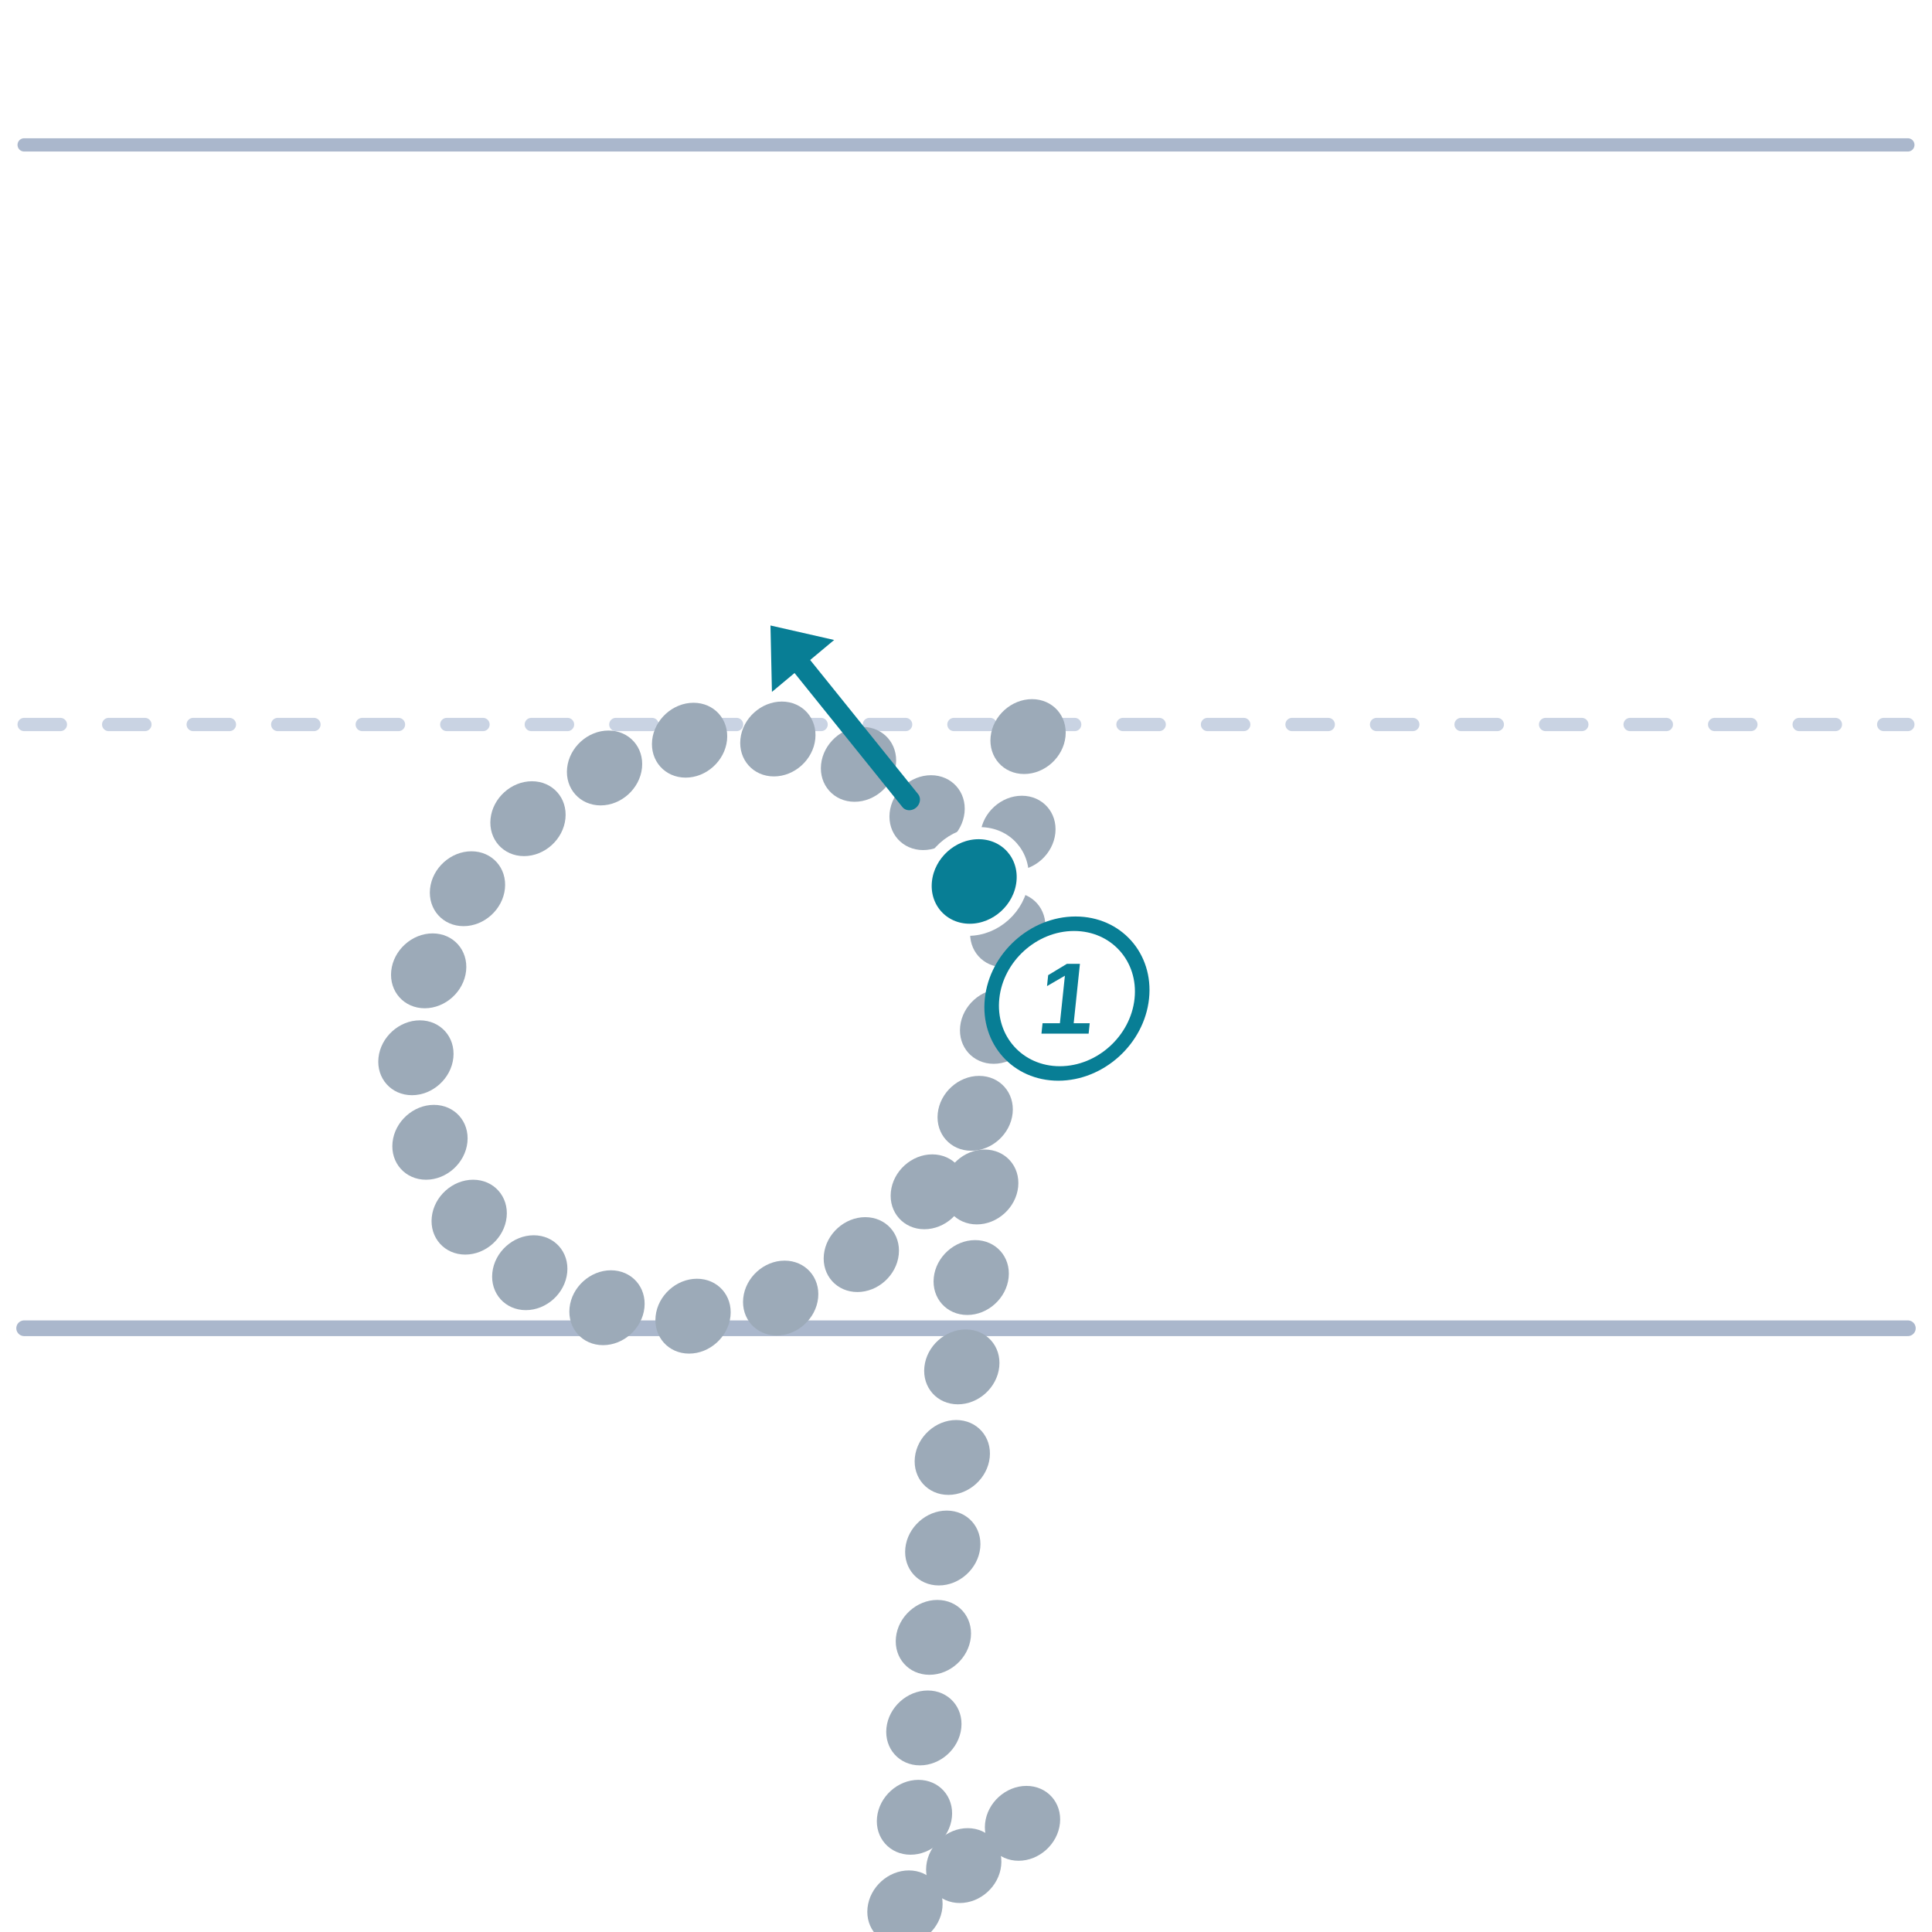
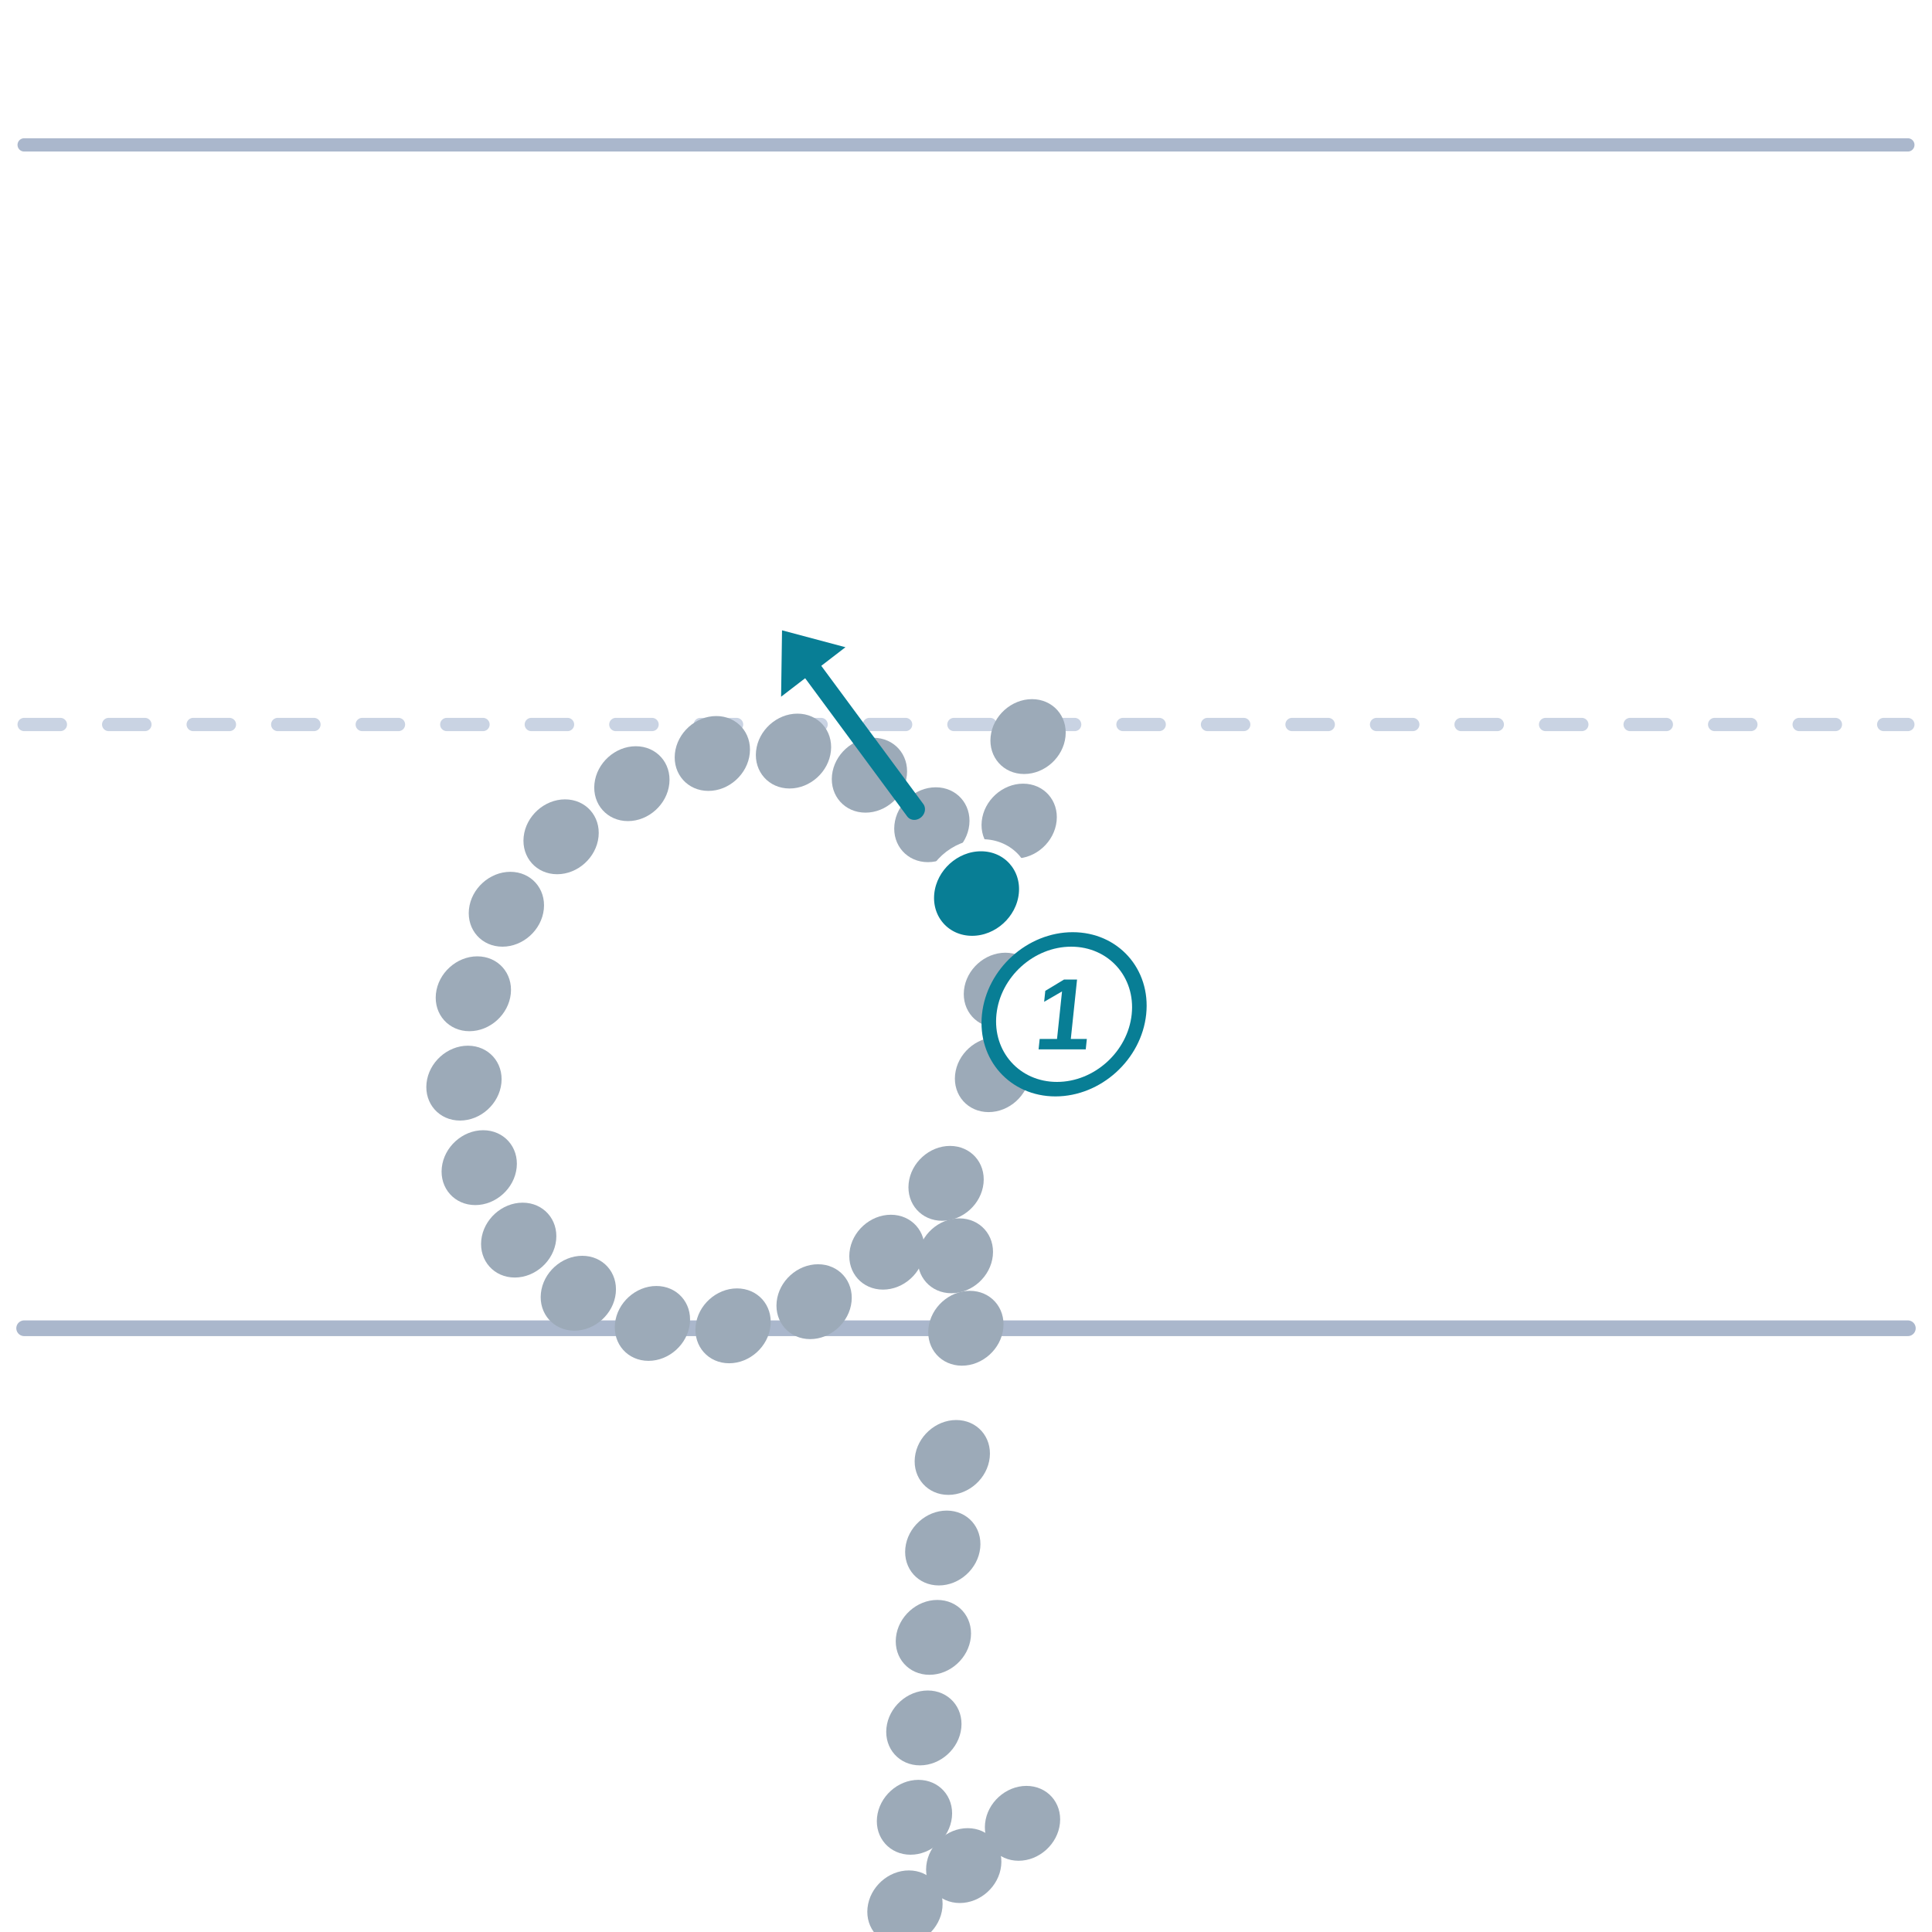
<svg xmlns="http://www.w3.org/2000/svg" viewBox="-30 -10 160 160" width="1600" height="1600" role="img" aria-label="q NSW Foundation Style tracing card">
  <rect x="-30" y="-10" width="160" height="160" fill="#fff" />
  <g stroke-linecap="round">
    <line x1="-28" y1="2" x2="128" y2="2" stroke="#AAB7CC" stroke-width="1.1" />
    <line x1="-28" y1="50" x2="128" y2="50" stroke="#C9D3E3" stroke-width="1.1" stroke-dasharray="3 4" />
    <line x1="-28" y1="100" x2="128" y2="100" stroke="#AAB7CC" stroke-width="1.3" />
  </g>
  <g transform="translate(10.5 0) skewX(-6)">
-     <circle cx="46.8" cy="63" r="3.1" fill="#9CAAB8" />
-     <circle cx="42.3" cy="57.3" r="3.1" fill="#9CAAB8" />
-     <circle cx="36.2" cy="53.3" r="3.1" fill="#9CAAB8" />
-     <circle cx="29.3" cy="51.2" r="3.1" fill="#9CAAB8" />
-     <circle cx="22" cy="51.3" r="3.1" fill="#9CAAB8" />
-     <circle cx="15.2" cy="53.6" r="3.1" fill="#9CAAB8" />
-     <circle cx="9.3" cy="57.8" r="3.1" fill="#9CAAB8" />
-     <circle cx="4.9" cy="63.6" r="3.1" fill="#9CAAB8" />
-     <circle cx="2.4" cy="70.4" r="3.1" fill="#9CAAB8" />
-     <circle cx="2.1" cy="77.6" r="3.1" fill="#9CAAB8" />
-     <circle cx="4" cy="84.6" r="3.1" fill="#9CAAB8" />
-     <circle cx="7.9" cy="90.8" r="3.1" fill="#9CAAB8" />
-     <circle cx="13.4" cy="95.4" r="3.1" fill="#9CAAB8" />
-     <circle cx="20.1" cy="98.3" r="3.1" fill="#9CAAB8" />
-     <circle cx="27.3" cy="99" r="3.1" fill="#9CAAB8" />
-     <circle cx="34.4" cy="97.5" r="3.1" fill="#9CAAB8" />
-     <circle cx="40.7" cy="93.9" r="3.1" fill="#9CAAB8" />
-     <circle cx="45.7" cy="88.7" r="3.1" fill="#9CAAB8" />
-     <circle cx="48.9" cy="82.2" r="3.1" fill="#9CAAB8" />
-     <circle cx="50" cy="75" r="3.1" fill="#9CAAB8" />
-     <circle cx="50" cy="67" r="3.1" fill="#9CAAB8" />
-     <circle cx="50" cy="59" r="3.1" fill="#9CAAB8" />
+     <circle cx="47.1" cy="64" r="3.1" fill="#9CAAB8" />
+     <circle cx="42.8" cy="58.3" r="3.1" fill="#9CAAB8" />
+     <circle cx="37.2" cy="54.2" r="3.1" fill="#9CAAB8" />
+     <circle cx="30.7" cy="52.2" r="3.1" fill="#9CAAB8" />
+     <circle cx="24" cy="52.4" r="3.1" fill="#9CAAB8" />
+     <circle cx="17.6" cy="54.9" r="3.1" fill="#9CAAB8" />
+     <circle cx="12.2" cy="59.3" r="3.1" fill="#9CAAB8" />
+     <circle cx="8.3" cy="65.3" r="3.1" fill="#9CAAB8" />
+     <circle cx="6.3" cy="72.3" r="3.1" fill="#9CAAB8" />
+     <circle cx="6.3" cy="79.7" r="3.1" fill="#9CAAB8" />
+     <circle cx="8.3" cy="86.7" r="3.1" fill="#9CAAB8" />
+     <circle cx="12.2" cy="92.7" r="3.1" fill="#9CAAB8" />
+     <circle cx="17.6" cy="97.1" r="3.1" fill="#9CAAB8" />
+     <circle cx="24" cy="99.6" r="3.1" fill="#9CAAB8" />
+     <circle cx="30.7" cy="99.8" r="3.1" fill="#9CAAB8" />
+     <circle cx="37.2" cy="97.8" r="3.1" fill="#9CAAB8" />
+     <circle cx="42.8" cy="93.7" r="3.1" fill="#9CAAB8" />
+     <circle cx="47.1" cy="88" r="3.1" fill="#9CAAB8" />
+     <circle cx="48.5" cy="94" r="3.1" fill="#9CAAB8" />
+     <circle cx="50" cy="100" r="3.1" fill="#9CAAB8" />
+     <circle cx="50" cy="79" r="3.1" fill="#9CAAB8" />
+     <circle cx="50" cy="72" r="3.1" fill="#9CAAB8" />
+     <circle cx="50" cy="58" r="3.1" fill="#9CAAB8" />
    <circle cx="50" cy="51" r="3.1" fill="#9CAAB8" />
-     <circle cx="50" cy="88.3" r="3.1" fill="#9CAAB8" />
-     <circle cx="50" cy="95.8" r="3.1" fill="#9CAAB8" />
-     <circle cx="50" cy="103.2" r="3.1" fill="#9CAAB8" />
    <circle cx="50" cy="110.7" r="3.1" fill="#9CAAB8" />
    <circle cx="50" cy="118.2" r="3.1" fill="#9CAAB8" />
    <circle cx="50" cy="125.6" r="3.1" fill="#9CAAB8" />
    <circle cx="50" cy="133.1" r="3.1" fill="#9CAAB8" />
    <circle cx="50" cy="140.5" r="3.1" fill="#9CAAB8" />
    <circle cx="50" cy="148" r="3.1" fill="#9CAAB8" />
    <circle cx="54.5" cy="144.5" r="3.1" fill="#9CAAB8" />
    <circle cx="59" cy="141" r="3.1" fill="#9CAAB8" />
-     <line x1="40.8" y1="56.3" x2="30.7" y2="45.2" stroke="#087E95" stroke-width="1.6" stroke-linecap="round" />
-     <path d="M27.7 41.8 L33.1 43 L28.4 47.3 Z" fill="#087E95" />
-     <circle cx="55.5" cy="72.7" r="6.2" fill="#fff" stroke="#087E95" stroke-width="1.2" />
-     <text x="55.5" y="75.6" text-anchor="middle" font-family="Arial, Helvetica, sans-serif" font-size="8.4" font-weight="700" fill="#087E95">1</text>
-     <circle cx="46.8" cy="63" r="4" fill="#087E95" stroke="#fff" stroke-width="1" />
+     <line x1="41.3" y1="57.1" x2="31.6" y2="45.6" stroke="#087E95" stroke-width="1.6" stroke-linecap="round" />
+     <path d="M28.7 42.2 L34.1 43.6 L29.2 47.7 Z" fill="#087E95" />
+     <circle cx="55.4" cy="74" r="6.2" fill="#fff" stroke="#087E95" stroke-width="1.2" />
+     <text x="55.4" y="76.9" text-anchor="middle" font-family="Arial, Helvetica, sans-serif" font-size="8.4" font-weight="700" fill="#087E95">1</text>
+     <circle cx="47.1" cy="64" r="4" fill="#087E95" stroke="#fff" stroke-width="1" />
  </g>
</svg>
